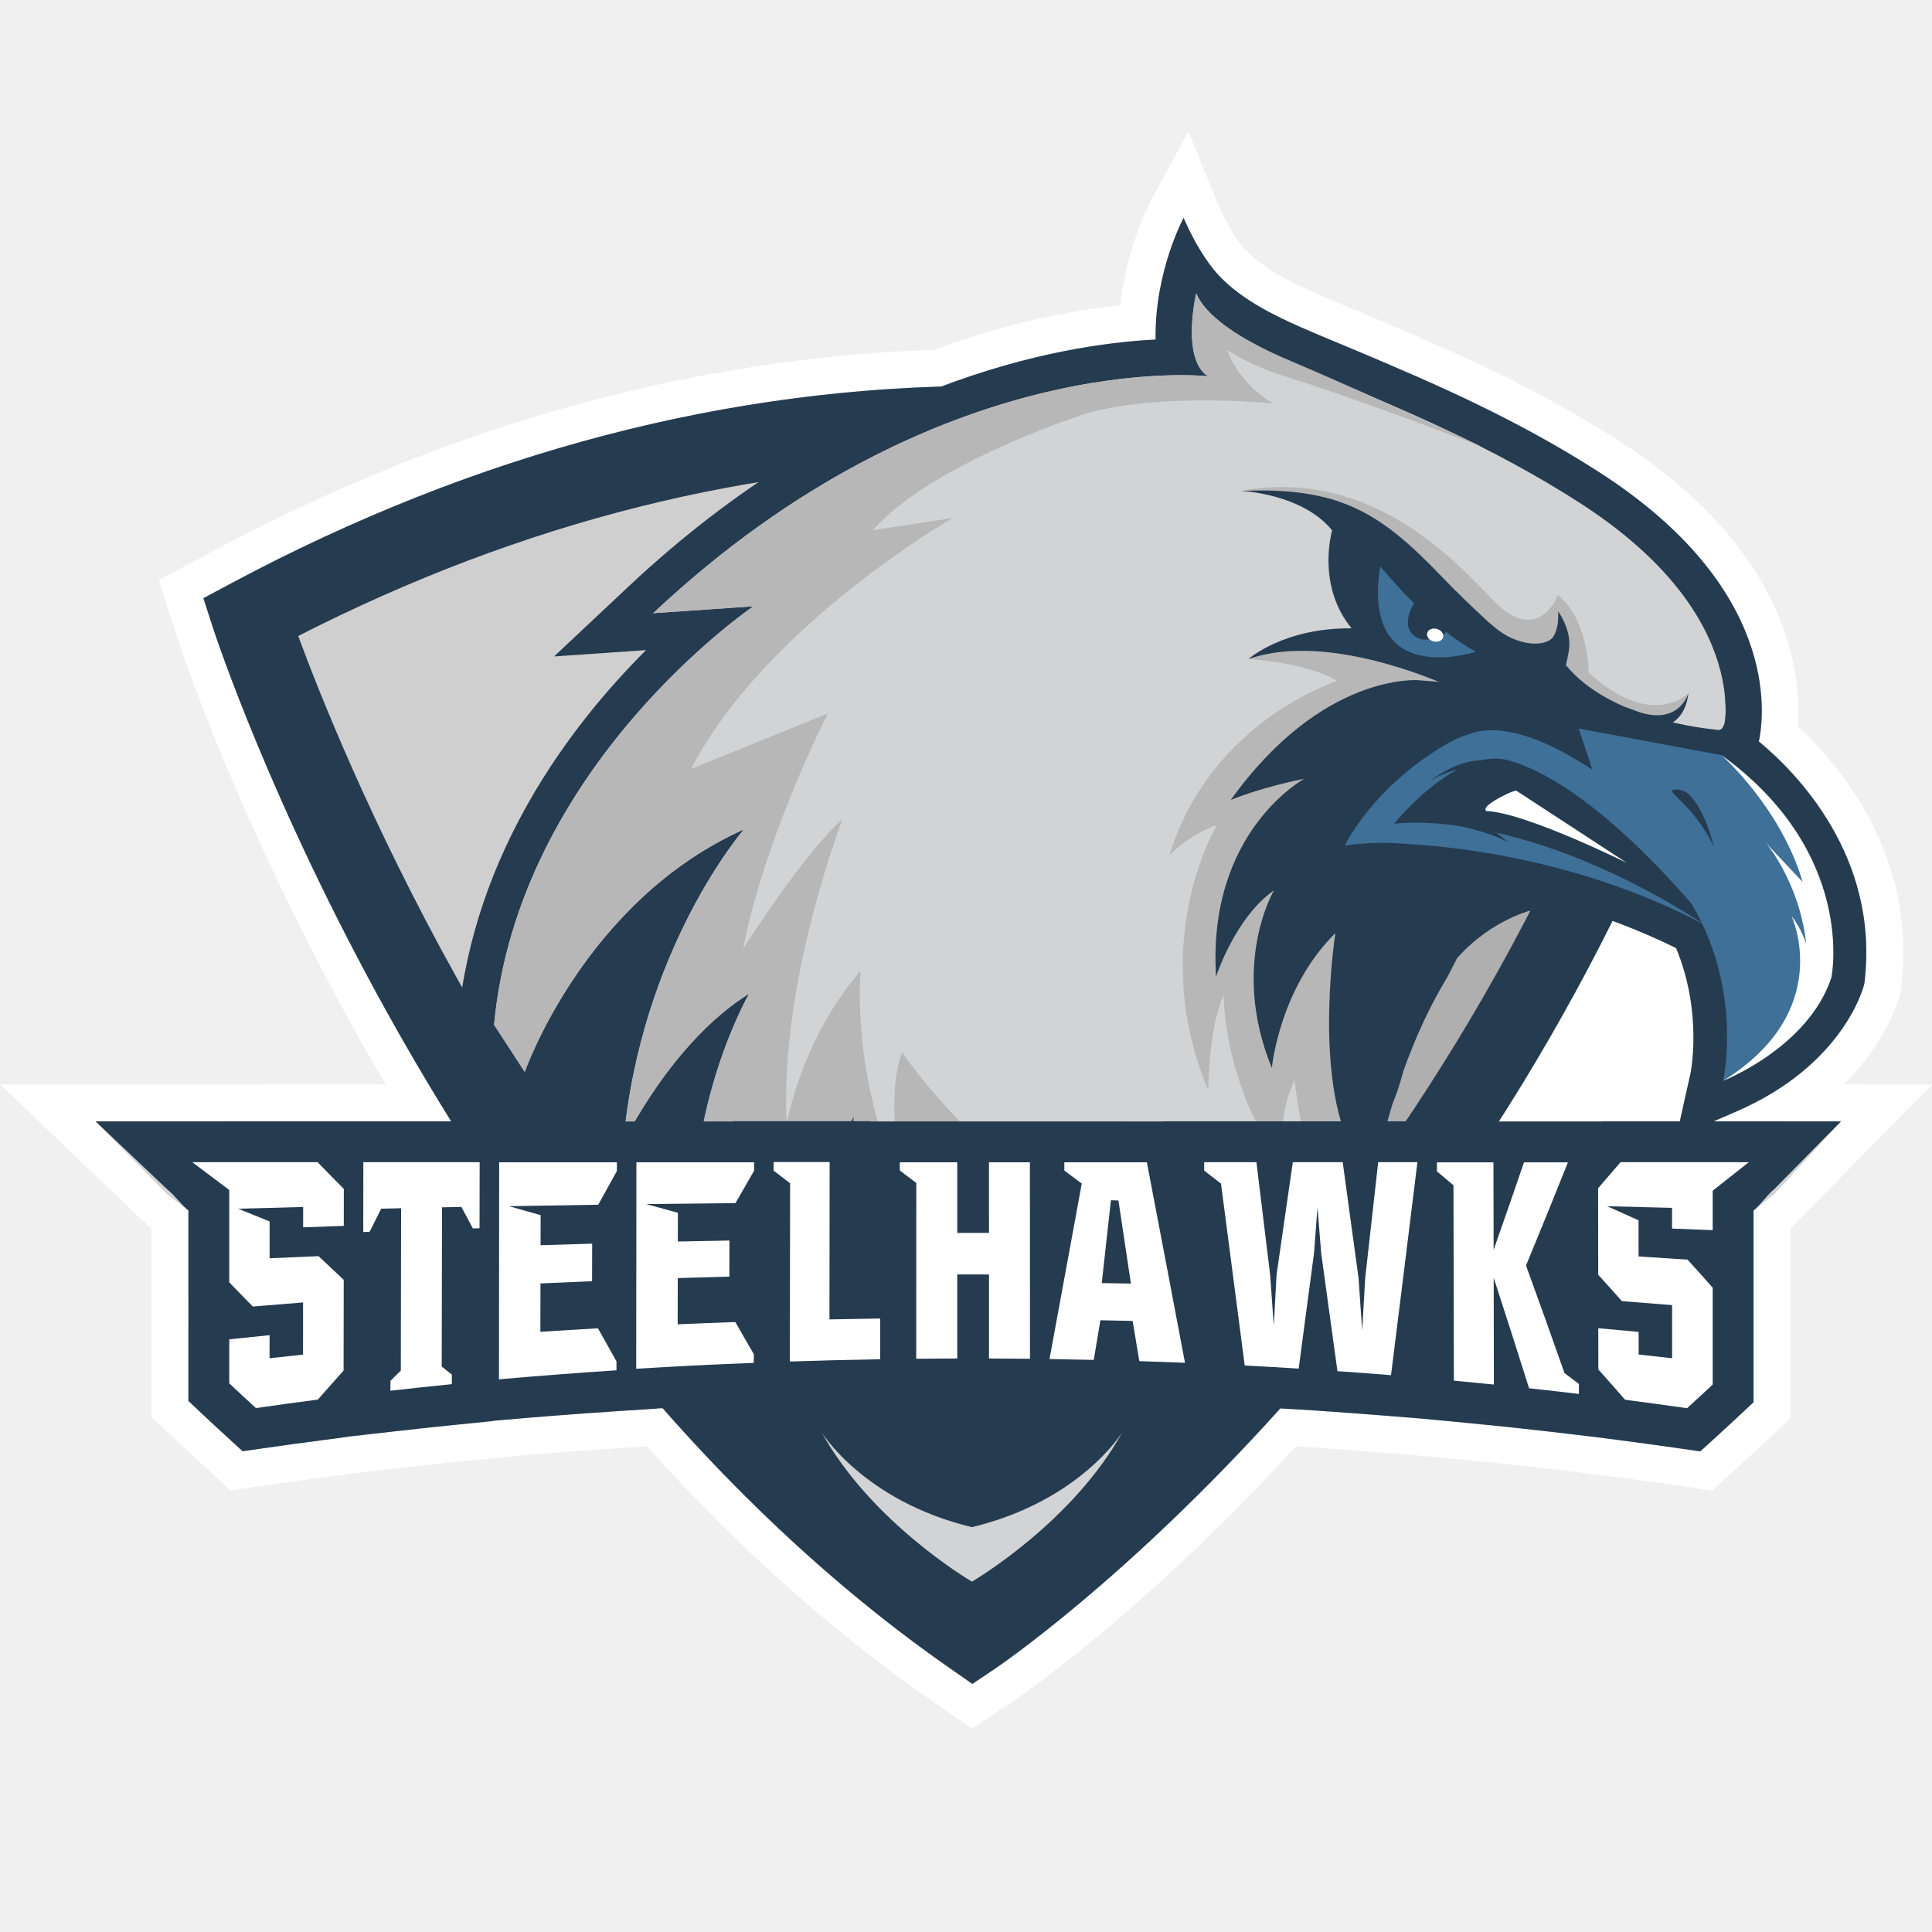
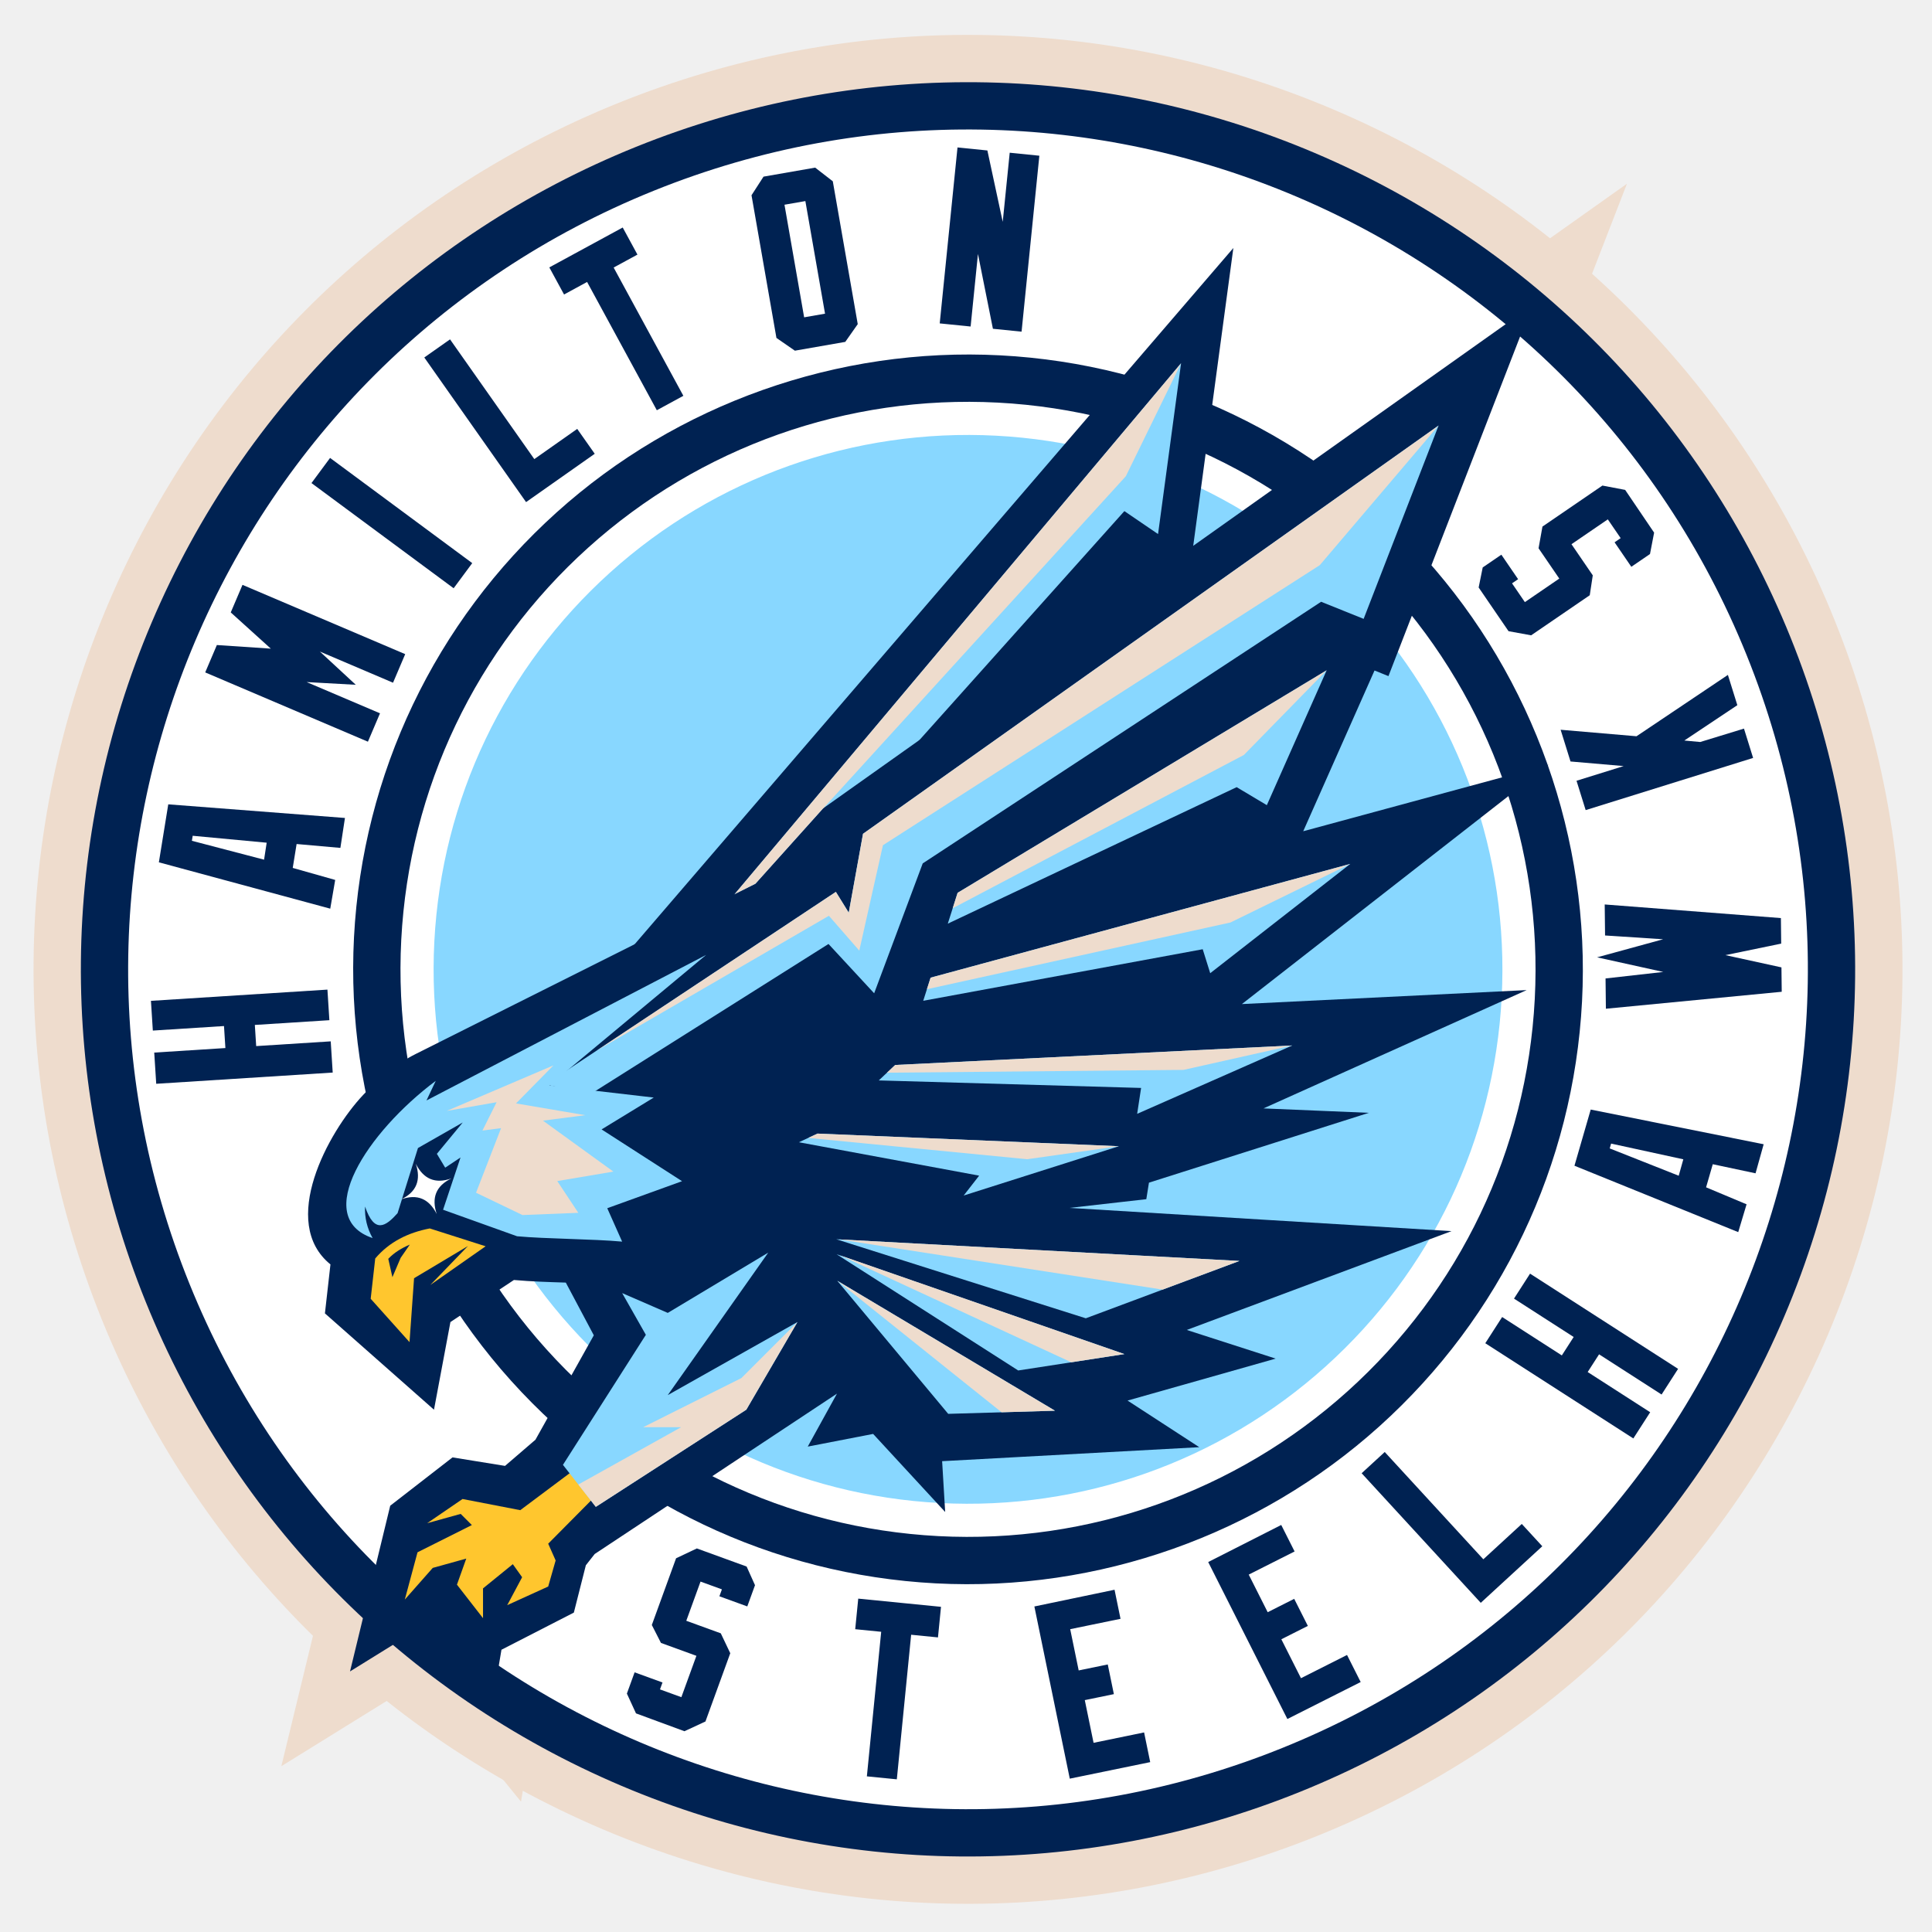
<svg xmlns="http://www.w3.org/2000/svg" version="1.1" id="Layer_4" x="0px" y="0px" viewBox="0 0 720 720" style="enable-background:new 0 0 720 720;" xml:space="preserve">
-   <g>
-     <path style="fill:#FFFFFF;" d="M346.371,633.21c-36.726-25.555-72.107-57.228-105.241-94.208l-9.51,0.618   c-14.176,0.923-28.513,2.019-42.618,3.264l-4.078,0.439l-13.641,1.375c-7.297,0.735-14.868,1.544-22.514,2.415l-16.752,1.902   l-3.906,0.567l-5.906,0.77c-8.028,1.041-15.439,2.056-22.675,3.103l-13.594,1.961l-10.131-9.262   c-3.444-3.142-6.896-6.348-10.263-9.514l-9.124-8.596l0.006-70.085c-0.754-0.569-56.335-53.838-56.335-53.838l143.622-0.013   c-3.882-6.589-7.626-13.125-11.207-19.568c-44.181-79.4-65.211-143.132-66.087-145.807l-7.304-22.539l20.875-11.141   c87.076-46.477,177.262-71.605,268.095-74.7c27.587-10.221,51.547-14.727,69.407-16.61c2.425-22.163,11.065-38.338,11.498-39.137   l13.898-25.639l10.99,27.012c1.304,3.162,5.803,12.552,10.849,17.696c8.477,8.647,21.998,14.262,39.12,21.37   c2.977,1.238,6.044,2.51,9.195,3.845c25.656,10.873,57.568,24.394,90.264,45.396c63.297,40.673,68.174,86.564,66.781,106.522   c16.905,15.73,43.972,48.895,38.525,96.333l-0.205,1.932l-0.497,1.797c-0.764,2.916-5.273,17.877-20.828,33.241l33.008,0.005   l-52.807,53.68l0.003,70.749l-9.178,8.602c-3.293,3.085-6.582,6.12-9.877,9.116l-10.098,9.207l-13.546-1.954   c-7.76-1.11-15.399-2.16-22.71-3.114l-8.555-1.11l-8.362-1.001c-6.089-0.731-12.185-1.426-18.279-2.09l-6.68-0.738l-6.183-0.62   c-4.907-0.498-9.788-0.979-14.688-1.436l-11.636-1.081l-11.444-0.922c-6.348-0.513-12.962-1.013-19.654-1.481l-6.879-0.482   l-6.593-0.41c-56.639,61.877-102.664,93.119-104.641,94.45l-16.065,10.766L346.371,633.21z" />
-     <path style="fill:#D1D3D4;" d="M647.134,414.209c39.437-17.092,47.147-45.681,47.455-46.888l0.225-0.822l0.097-0.929   c5.36-46.633-25.625-77.841-39.426-89.246c2.158-10.265,7.624-57.222-59.63-100.435c-31.712-20.369-63.029-33.639-88.19-44.301   c-22.565-9.559-40.664-15.9-52.782-28.256c-8.133-8.295-13.774-22.155-13.774-22.155s-10.873,20.06-10.445,45.354   c-17.714,0.902-45.969,4.687-79.871,17.529c-89.481,2.684-178.316,27.255-264.313,73.156l-10.69,5.707l3.737,11.528   c0.865,2.652,21.566,65.279,65.026,143.387c7.624,13.704,15.529,27.037,23.631,40.055l-43.36,0.003l-0.004-0.004l-89.215,0.014   l26.877,27.349c2.576,1.945,5.153,3.891,7.73,5.827v32.926l0.005,1.431l-0.009,36.65l4.789,4.51   c3.313,3.123,6.717,6.277,10.113,9.38l5.313,4.859l7.13-1.027c7.296-1.061,14.779-2.085,22.877-3.137l5.713-0.742l4.112-0.594   l16.955-1.93c7.706-0.874,15.339-1.691,22.692-2.43l13.642-1.376v-0.08l3.739-0.329c14.332-1.267,28.943-2.386,43.44-3.332   l14.193-0.923v-0.042c0.676-0.035,1.357-0.071,2.033-0.109c33.674,38.314,69.678,70.927,107.303,97.106l8.118,5.655l8.215-5.507   c1.989-1.338,48.924-33.237,106.164-96.723c0.132-0.144,0.254-0.291,0.384-0.432c1.968,0.116,3.936,0.217,5.906,0.336l7.438,0.464   l6.883,0.482c6.743,0.474,13.406,0.975,19.795,1.492l11.618,0.935l11.633,1.084c4.935,0.462,9.854,0.946,14.791,1.447l6.307,0.637   l6.67,0.733c6.139,0.669,12.284,1.375,18.426,2.109l11.297,1.354l0.028,0.029l5.731,0.742c7.366,0.962,15.068,2.021,22.892,3.141   l7.106,1.022l5.302-4.832c3.236-2.948,6.479-5.938,9.721-8.974l4.818-4.514l-0.001-71.443c2.563-2.028,5.127-4.059,7.692-6.094   l24.917-27.137l-47.477-0.004L647.134,414.209z M596.896,417.893l-0.051,0.053h-38.296c2.853-4.46,5.686-8.932,8.449-13.443   c12.197-19.923,23.473-40.413,33.888-61.302c8.287,3.075,16.254,6.427,23.742,10.106c10.032,24.085,5.421,46.527,5.368,46.758   l-3.987,17.832L596.896,417.893z" />
-     <path style="fill:#AFAFAF;" d="M631.741,229.99c-82.008,251.882-264.66,376.93-269.109,379.95V158.306   C524.75,156.905,631.741,229.99,631.741,229.99z" />
-     <path style="fill:#CFCFCF;" d="M93.304,229.99c98.82-52.748,190.57-71.002,269.327-71.683v451.633   c-0.057,0.038-0.106,0.073-0.106,0.073C173.967,478.799,93.304,229.99,93.304,229.99z" />
-     <path style="fill:#253B50;" d="M362.37,627.548l-8.118-5.655c-44.128-30.708-86.039-70.229-124.564-117.464   c-30.694-37.633-59.338-80.227-85.136-126.592c-43.46-78.107-64.161-140.735-65.026-143.387l-3.737-11.528l10.69-5.707   c91.265-48.713,185.719-73.414,280.756-73.414c84.638,0,154.019,20.032,197.311,36.833c17.604,6.831,34.341,14.4,49.75,22.485   c19.102,10.026,26.587,45.469,22.025,57.961c-18.179,49.728-41.503,97.981-69.323,143.421   c-26.242,42.856-56.606,83.504-90.248,120.815c-57.24,63.486-104.175,95.386-106.164,96.723L362.37,627.548z M553.648,207.47   c-40.9-15.835-106.439-34.707-186.412-34.707c-86.403,0-172.532,21.611-256.103,64.248c7.636,20.734,27.078,69.913,58.877,127.014   c37.822,67.932,101.715,162.133,192.449,228.163c15.221-11.414,51.639-40.567,93.097-86.607   c49.269-54.71,116.446-145.547,158.819-269.299C603.398,229.875,582.434,218.613,553.648,207.47z" />
-     <path style="fill:#253B50;" d="M358.669,615.547c-43.525-30.286-84.906-69.314-122.985-116.003   c-30.404-37.272-58.789-79.48-84.377-125.465c-43.552-78.276-64.22-141.38-64.428-142.009l-1.74-5.37l4.981-2.66   c90.135-48.11,183.362-72.503,277.115-72.503c83.449,0,151.839,19.745,194.512,36.308c20.308,7.882,36.77,15.729,48.954,22.125   c15.644,8.212,21.548,39.725,18.355,48.46c-18.023,49.291-41.055,96.951-68.652,142.035   c-25.998,42.447-56.071,82.716-89.399,119.675c-56.828,63.032-102.795,94.181-104.722,95.475l-3.834,2.567L358.669,615.547z    M556.444,200.258c-41.524-16.073-108.047-35.228-189.208-35.228c-89.758,0-179.109,22.948-265.68,68.226   c5.88,16.667,25.976,70.389,61.694,134.536c39.004,70.047,105.069,167.058,199.269,233.969   c12.124-8.773,52.157-39.225,98.779-91.002c50.741-56.339,119.789-150.031,162.402-277.906   C614.577,227.223,591.092,213.671,556.444,200.258z" />
-     <g>
-       <path style="fill:#253B50;" d="M359.191,530.512c13.238-4.505,61.989-19.808,109.745-19.808c8.003,0,16.159-0.549,24.241-1.631    l11.517-1.543l0.215-11.621c0.009-0.406,0.998-41.63,14.064-84.632c1.493-3.548,2.858-7.661,4.05-12.234    c4.644-12.929,10.087-24.571,16.174-34.604l0.254-0.422l3.565-6.966c12.923-14.386,28.984-19.696,40.023-19.876    c14.885,4.461,28.866,9.881,41.587,16.131c10.032,24.085,5.421,46.527,5.368,46.758l-5.342,23.892l22.479-9.747    c39.437-17.092,47.147-45.681,47.455-46.888l0.225-0.822l0.097-0.929c5.36-46.633-25.625-77.841-39.427-89.246    c2.158-10.265,7.624-57.221-59.63-100.435c-31.712-20.37-63.029-33.639-88.19-44.301c-22.565-9.559-40.664-15.9-52.782-28.256    c-8.133-8.295-13.774-22.155-13.774-22.155s-10.873,20.06-10.445,45.354c-35.843,1.822-114.836,15.398-196.51,92.127    l-27.655,25.976l34.285-2.365c-27.693,27.576-64.238,75.186-70.138,138.382l-0.436,4.694l23.79,36.526l2.08,0.596    c9.609,2.762,24.098,7.057,26.214,7.971l0.372,0.163l12.2,3.347c2.232,6.604,8.123,25.664,13.414,51.607l0.682,3.346    l59.668,71.523l0.477-33.518c1.592-0.788,4.189-1.75,7.463-1.75c6.32,0,12.535,3.58,18.482,10.637L359.191,530.512z" />
-       <path style="fill:#253B50;" d="M176.42,381.19c6.613-70.807,52.888-121.632,80.173-145.824l-34.276,2.363l15.803-14.846    c84.57-79.442,165.297-90.192,199.037-90.776c-1.993-10.141,0.349-21.442,1.101-24.599l2.366-20.211l12.248,18.914    c4.505,10.37,26.759,19.798,52.524,30.713c24.961,10.576,56.023,23.738,87.32,43.845c70.781,45.478,57.332,93.846,56.725,95.884    l-0.549,1.837c11.541,8.812,45.688,39.165,40.251,86.474l-0.049,0.467l-0.124,0.454c-0.279,1.1-7.45,27.1-44.147,43.002    l-12.02,5.215l2.862-12.793c0.081-0.377,5.392-25.559-6.554-52.253c-15.277-7.674-30.899-13.431-45.239-17.685    c-12.321-0.075-30.799,5.456-45.678,22.38l-3.804,7.439l-0.147,0.24c-6.832,11.255-12.334,23.519-16.772,35.906    c-1.203,4.674-2.533,8.634-3.955,11.965c-13.409,43.957-14.395,85.924-14.405,86.502l-0.126,6.64l-6.578,0.883    c-7.823,1.048-15.716,1.581-23.471,1.581c-56.138,0-115.845,21.239-115.816,21.659l1.56,23.541l-15.195-18.044    c-18.635-22.132-36.131-8.716-36.136-8.26l-0.293,20.88l-48.707-58.375l-0.388-1.911c-6.786-33.266-14.578-55.479-14.689-55.25    l-14.681-4.035c-3.412-1.473-26.914-8.217-26.914-8.217l-21.506-33.019L176.42,381.19z" />
-       <path style="fill:#253B50;" d="M586.343,331.457c-18.741-1.347-55.903,11.32-68.292,63.541    c-12.382,52.223-39.616,22.842-41.287-1.326c-1.658-24.169,11.88-62.355,17.198-71.539c5.313-9.184-33.72-27.858,29.786-25.77    c63.502,2.084,65.773,4.379,66.383,10.078C590.744,312.138,591.561,331.83,586.343,331.457z" />
-       <path style="fill:#253B50;" d="M353.121,526.565c-0.029-0.42,59.677-21.659,115.816-21.659c7.755,0,15.648-0.532,23.471-1.581    l6.578-0.883l0.126-6.64c0.014-0.789,1.852-79.529,35.131-134.372l0.147-0.24l50.669-98.996    c8.63,7.234,25.138,16.074,56.01,19.922l6.496,0.811l1.875-6.273c0.606-2.038,14.055-50.406-56.725-95.884    c-31.297-20.105-62.358-33.268-87.32-43.845c-25.765-10.915-48.02-20.343-52.524-30.713l-11.924-17.704l-2.69,19.001    c-0.752,3.157-3.094,14.459-1.101,24.599c-33.741,0.583-114.467,11.334-199.037,90.776l-15.803,14.846l34.276-2.363    c-27.285,24.192-73.56,75.017-80.173,145.824l-0.248,2.684l21.506,33.019c0,0,23.503,6.743,26.914,8.217l14.681,4.035    c0.111-0.229,7.903,21.986,14.689,55.25l0.388,1.911l48.707,58.375l0.293-20.88c0.005-0.455,17.502-13.873,36.136,8.26    l15.195,18.044L353.121,526.565z" />
-       <path style="fill:#D1D3D4;" d="M583.38,248.5c0,0,8.219,19.658,58.648,25.94c0,0,13.21-44.309-53.498-87.164    c-66.699-42.858-132.114-53.493-142.748-77.984c0,0-5.8,24.492,4.51,30.935c0,0-100.544-11.599-206.878,88.295l37.379-2.577    c0,0-87.645,59.291-96.669,155.966l11.436,17.557c0,0,22.237-63.803,81.69-90.386c0,0-38.347,44.147-44.955,116.729    c0,0,17.886-37.459,46.884-55.503c0,0-29.969,52.123-17.639,112.544l34.075,40.843c0,0,0.97-70.571,22.715-107.789    c0,0-11.599,65.253,27.074,111.173c0,0-3.384-50.754,5.8-78.785c0,0,53.657,58.965,140.173,47.366    c0,0,1.449-80.886,36.254-138.242L583.38,248.5z" />
-       <path style="fill:#B7B7B7;" d="M629.216,258.33c0,0-13.732,14.015-37.176-7.734c0,0,0-19.699-11.485-28.843    c0,0-7.245,19.819-24.646,1.41c-16.797-17.771-47.45-48.619-93.53-40.241c0,0,31.092-3.869,55.101,19.172    c24.006,23.043,45.113,44.631,45.113,44.631l33.356,21.591l19.653,0.967C615.6,269.286,625.995,269.204,629.216,258.33z" />
-       <path style="fill:#253B50;" d="M503.703,234.162c-13.288-16.195-7.248-36.495-7.248-36.495    c-11.119-13.778-34.075-14.743-34.075-14.743c35.907-1.401,51.16,7.171,74.508,31.546c23.345,24.378,53.199,47.403,53.199,47.403    c-5.273,1.933,3.358,12.579-3.709,9.668c-23.846-9.829-69.38-17.866-69.38-17.866s-29.972-12.264-51.721-8.075    C465.276,245.602,478.33,233.918,503.703,234.162z" />
-       <g>
-         <path style="fill:#3E7098;" d="M514.358,210.998c0,0,18.37,22.882,35.72,31.86C550.079,242.859,507.04,257.335,514.358,210.998z" />
-         <path style="fill:#253B50;" d="M528.231,223.996c-2.195,0.957-3.52,5.325-3.577,7.883c-0.068,3.511,2.714,6.411,6.226,6.487     c2.848,0.056,7.999-1.573,8.858-4.137C536.222,231.391,529.995,225.788,528.231,223.996z" />
-         <ellipse transform="matrix(0.2622 -0.965 0.965 0.2622 166.1954 690.7637)" style="fill:#FFFFFF;" cx="534.845" cy="236.693" rx="2.409" ry="3.068" />
-       </g>
-       <path style="fill:#B7B7B7;" d="M465.276,245.602c0,0,22.235,1.289,33.027,8.215c0,0-47.048,14.662-62.512,64.932    c0,0,6.77-7.41,17.724-11.279c0,0-26.425,43.506-3.223,98.932c0,0,0-23.848,5.796-35.45c0,0-0.642,32.223,21.915,63.802    c0,0-2.578-18.039,4.51-32.219c0,0,2.581,30.287,13.535,43.823l0.642,0.32c0,0,3.868-19.894,4.958-23.279l8.579-35.285    l-12.327-55.587c0,0-27.309,0.242-13.292-21.994c14.017-22.233,41.566-37.945,42.292-38.669    c0.728-0.722,21.996-12.083,21.996-12.083S499.106,233.839,465.276,245.602z" />
-       <path style="fill:#302B29;" d="M535.361,256.878" />
-       <path style="fill:#253B50;" d="M528.599,253.495c0,0-35.772-3.06-69.932,44.63c0,0,10.479-4.512,27.397-7.895    c0,0-36.254,19.578-32.869,73.715c0,0,7.087-21.996,21.583-32.144c0,0-16.512,27.793-0.799,66.221c0,0,2.736-29.644,23.681-50.269    c0,0-7.732,49.305,4.834,77.817c0,0,23.203-75.401,48.82-93.769c0,0-8.539-64.286,4.029-67.832    c12.568-3.544-8.38-9.022-8.38-9.022L528.599,253.495z" />
-       <path style="fill:#253B50;" d="M642.832,259.458c0,0,1.612,13.051-2.578,12.566c-4.189-0.482-39.958-3.705-56.711-24.167    c0,0,1.127-4.35,1.281-6.928c0.435-6.96-4.183-13.132-4.183-13.132s0.641,5.801-1.856,9.589    c-2.33,3.529-12.968,4.185-22.475-4.189c-9.506-8.378,3.223,17.403,3.466,18.128c0.239,0.722,25.373,13.775,25.373,13.775    l24.169,5.316l21.266,4.593l15.227,3.623L642.832,259.458z" />
-       <g>
-         <path style="fill:#253B50;" d="M644.824,408.887c36.696-15.902,43.867-41.902,44.147-43.002l0.124-0.454l0.049-0.467     c6.389-55.565-41.858-87.763-43.917-89.109l-1.113-0.727l-65.694-12.273l15.68,47.061l1.954,1.268     c51.586,33.62,39.736,89.564,39.611,90.123l-2.862,12.793L644.824,408.887z" />
-         <path style="fill:#253B50;" d="M660.712,334.957l-1.224-1.02c-1.114-0.929-2.592-2.181-4.376-3.694     c-35.074-29.741-71.738-72.316-95.157-71.898c-0.716,0.01-1.416,0.054-2.094,0.128c-4.715,0.515-20.364,11.847-22.845,13.764     c-20.166,15.659-54.427,56.032-54.427,56.032s24.418-7.534,45.668-7.908c9.061-0.161,83.591,8.604,135.706,49.193     L660.712,334.957z" />
-         <path style="fill:#3E7098;" d="M655.326,338.931c-13.343-11.11-70.903-72.384-104.103-66.376     c-2.925,0.529-8.246,2.538-10.562,3.838c-28.983,16.255-39.478,38.726-39.478,38.726c12.504-1.741,19.558-0.829,25.948-0.416     c19.388,1.257,85.277,8.023,138.823,49.722L655.326,338.931z" />
-         <path style="fill:#DDDDDD;" d="M646.634,350.038c0,0-53.599-40.736-105.061-47.146     C541.574,302.892,567.969,291.844,646.634,350.038z" />
-         <path style="fill:#253B50;" d="M638.634,346.766c0,0-41.263-53.469-76.373-63.382c-19.291-5.446-42.794,23.619-42.794,23.619     S567.521,299.638,638.634,346.766z" />
-         <path style="fill:#253B50;" d="M548.865,285.868c0,0-7.65,0.216-15.391,4.832c0,0,9.846-8.06,20.008-7.267     C563.638,284.229,548.865,285.868,548.865,285.868z" />
-         <path style="fill:#253B50;" d="M531.808,305.713c0,0,19.512,2.318,30.036,8.099c0,0-5.449-5.876-15.8-8.946     C535.69,301.799,531.808,305.713,531.808,305.713z" />
-         <path style="fill:#3E7098;" d="M641.581,281.44c0,0,46.924,30.648,40.939,82.761c0,0-6.207,23.772-40.345,38.567     c0,0,13.577-60.634-42.483-97.168l-11.366-34.112L641.581,281.44z" />
-         <path style="fill:#FFFFFF;" d="M606.242,321.549c0.316,0.181-37.829-18.783-52.246-19.281c0,0-2.29-0.915,3.983-4.508     c4.974-2.845,7.047-3.141,7.047-3.141" />
-       </g>
-       <path style="fill:#FFFFFF;" d="M641.581,281.44c0,0,21.996,19.424,30.213,47.217c0,0-7.369-7.734-13.659-14.5    c0,0,12.568,14.741,14.988,37.702c0,0-1.691-5.8-5.441-10.391c0,0,16.437,35.284-25.507,61.299c0,0,31.856-12.453,40.344-38.567    C682.52,364.202,692.051,317.922,641.581,281.44z" />
-       <path style="fill:#253B50;" d="M638.642,315.527c0,0-2.899-13.855-9.826-19.979c0,0-2.902-1.936-5.318-1.129    S631.552,300.381,638.642,315.527z" />
-       <path style="fill:#B7B7B7;" d="M351.205,448.293c-9.184,28.031-5.8,78.785-5.8,78.785    c-38.673-45.918-27.074-111.173-27.074-111.173c-21.745,37.22-22.715,107.789-22.715,107.789l-34.075-40.843    c-12.33-60.421,17.639-112.544,17.639-112.544c-29,18.044-46.884,55.503-46.884,55.503    c6.608-72.582,44.955-116.729,44.955-116.729c-59.453,26.583-81.69,90.386-81.69,90.386l-11.436-17.557    c9.026-96.675,96.669-155.966,96.669-155.966l-37.379,2.577c106.335-99.894,206.878-88.295,206.878-88.295    s-94.095,22.557-125.032,57.358l29.644-4.512c0,0-70.247,40.604-97.318,93.453l50.917-20.625c0,0-23.202,45.115-31.582,87.65    c0,0,22.077-34.802,37.063-48.34c0,0-23.682,61.39-20.786,113.592c0,0,5.315-31.417,27.55-57.037c0,0-3.868,39.156,14.983,78.791    c0,0-5.798-33.353,0.486-48.339c0,0,52.203,78.788,155.158,103.441l0,0C404.861,507.258,351.205,448.293,351.205,448.293z" />
-       <path style="fill:#253B50;" d="M629.216,258.33c0,0-3.543,12.889-20.138,6.403c-12.44-4.861,8.457,5.796,9.548,5.92    C619.71,270.775,627.849,270.009,629.216,258.33z" />
-       <path style="fill:#B7B7B7;" d="M552.283,166.49c0,0-35.106-13.583-62.999-22.878c-11.119-3.707-21.349-6.244-31.981-13.252    c0,0,3.868,12.325,17.155,19.937c0,0-47.849-4.59-74.195,5.318c-26.343,9.91-23.925,0.967-23.925,0.967l44.468-12.809    l29.486-3.546c0,0-9.869-3.544-4.51-30.936c0,0,3.059,11.603,33.511,24.492C509.743,146.67,552.283,166.49,552.283,166.49z" />
-     </g>
-     <g>
-       <path style="fill:#253B50;" d="M686.104,417.899l-89.208-0.006l-0.051,0.053h-51.416l0.009-0.051l-111.939-0.015v0.057    l-52.05-0.005l0,0h-57.033v-0.102h-51.305v0.107h-27.969l0,0l-11.303,0.001h-11.88l0,0l-27.953,0.004v-0.051l-69.182,0.004    l-0.004-0.004l-89.215,0.014l26.877,25.491c2.576,1.946,5.153,5.75,7.73,7.686v32.926l0.005,1.431l-0.009,36.65l4.789,4.51    c3.313,3.123,6.717,6.277,10.113,9.38l5.313,4.859l7.13-1.027c7.296-1.061,14.779-2.085,22.877-3.137l5.713-0.742l4.112-0.594    l16.955-1.93c7.706-0.874,15.339-1.691,22.692-2.43l13.642-1.376v-0.08l3.739-0.329c14.332-1.267,28.943-2.386,43.44-3.332    l14.193-0.923v-0.042c12.201-0.701,24.471-1.318,36.594-1.783l10.23-0.396l3.136-0.104c11.053-0.373,22.292-0.665,33.397-0.851    l6.326-0.107l7.018-0.075c5.043-0.052,10.096-0.081,15.148-0.096l6.296-0.016l5.454,0.021c5.053,0.02,10.118,0.057,15.174,0.109    l3.003,0.032l4.204,0.059c5.454,0.083,10.918,0.185,16.365,0.315l8.734,0.197l8.112,0.26c5.629,0.176,11.261,0.379,16.891,0.606    l11.619,0.467l10.46,0.548c6.654,0.345,13.306,0.723,19.961,1.137l7.438,0.464l6.883,0.482c6.743,0.474,13.406,0.975,19.795,1.492    l11.618,0.934l11.633,1.084c4.935,0.461,9.854,0.946,14.791,1.447l6.307,0.637l6.67,0.733c6.139,0.669,12.284,1.375,18.426,2.109    l11.297,1.354l0.028,0.029l5.731,0.742c7.366,0.962,15.068,2.021,22.892,3.141l7.106,1.022l5.302-4.832    c3.236-2.948,6.479-5.938,9.721-8.974l4.818-4.514l-0.001-71.443c2.563-2.028,5.127-5.918,7.692-7.952L686.104,417.899z" />
-       <path style="fill:#FFFFFF;" d="M118.365,433.113c3.261,3.37,6.513,6.685,9.771,9.957c-0.005,4.595-0.013,9.189-0.019,13.783    c-5.047,0.173-10.098,0.348-15.147,0.534c0-2.526,0.005-5.05,0.005-7.576c-8.067,0.199-16.137,0.415-24.206,0.639    c3.906,1.61,7.807,3.193,11.712,4.744c0,4.574-0.004,9.15-0.009,13.723c6.086-0.267,12.167-0.531,18.244-0.78    c3.126,2.978,6.254,5.915,9.38,8.818c-0.015,11.274-0.028,22.547-0.048,33.82c-3.193,3.552-6.388,7.153-9.582,10.81    c-7.698,1.001-15.399,2.055-23.086,3.165c-3.319-3.033-6.636-6.109-9.946-9.229c0-5.461-0.006-10.93,0-16.393    c5.002-0.529,10.02-1.048,15.032-1.548c-0.004,2.869-0.004,5.737-0.009,8.602c4.158-0.469,8.311-0.924,12.472-1.369    c0.006-6.478,0.009-12.957,0.016-19.431c-6.241,0.484-12.472,0.995-18.719,1.521c-2.929-2.972-5.863-5.971-8.792-9.025    c0-11.46,0-22.929,0-34.399c-4.593-3.436-9.179-6.895-13.766-10.365C79.848,433.113,110.18,433.113,118.365,433.113z" />
-       <path style="fill:#FFFFFF;" d="M178.759,433.109c-0.02,8.208-0.034,16.412-0.052,24.622c-0.824,0.028-1.649,0.051-2.468,0.067    c-1.43-2.647-2.869-5.32-4.298-8.012c-2.402,0.051-4.805,0.102-7.214,0.153c-0.032,19.783-0.07,39.561-0.111,59.34    c1.254,0.999,2.519,1.993,3.769,2.985c-0.005,1.19-0.005,2.38-0.005,3.571c-7.634,0.766-15.262,1.587-22.89,2.456    c0-1.227,0.006-2.451,0.006-3.672c1.291-1.289,2.586-2.569,3.874-3.845c0.029-20.166,0.072-40.333,0.109-60.502    c-2.472,0.058-4.944,0.11-7.416,0.171c-1.439,2.849-2.872,5.722-4.322,8.611c-0.78,0.025-1.577,0.056-2.367,0.082    c0.011-8.673,0.025-17.349,0.035-26.023C149.862,433.113,164.305,433.109,178.759,433.109z" />
-       <path style="fill:#FFFFFF;" d="M229.898,433.156c0,1.082-0.003,2.162-0.003,3.242c-2.322,4.163-4.639,8.352-6.951,12.566    c-11.097,0.164-22.189,0.343-33.277,0.545c3.938,1.124,7.87,2.237,11.81,3.339c-0.009,3.73-0.018,7.472-0.024,11.205    c6.408-0.207,12.814-0.398,19.229-0.58c-0.014,4.666-0.024,9.324-0.032,13.99c-6.408,0.268-12.818,0.544-19.23,0.842    c-0.011,6.013-0.024,12.023-0.038,18.023c7.156-0.467,14.309-0.9,21.461-1.304c2.301,4.123,4.6,8.227,6.899,12.305    c0,1.113-0.006,2.232-0.009,3.346c-14.597,0.951-29.197,2.071-43.785,3.36c0.027-26.957,0.052-53.917,0.075-80.874    C200.642,433.16,215.271,433.16,229.898,433.156z" />
-       <path style="fill:#FFFFFF;" d="M281.043,433.154c-0.001,1.044-0.001,2.083-0.001,3.126c-2.323,4.013-4.637,8.041-6.951,12.083    c-11.093,0.104-22.187,0.225-33.277,0.36c3.94,1.091,7.875,2.174,11.814,3.248c-0.008,3.573-0.018,7.142-0.025,10.708    c6.413-0.133,12.828-0.257,19.238-0.37c-0.008,4.475-0.021,8.96-0.027,13.446c-6.408,0.164-12.827,0.352-19.235,0.553    c-0.011,5.739-0.016,11.487-0.032,17.229c7.153-0.316,14.313-0.601,21.472-0.855c2.306,4.015,4.607,8.016,6.91,12.002    c0,1.077-0.006,2.153-0.006,3.223c-14.615,0.564-29.22,1.291-43.826,2.18c0.027-25.642,0.044-51.286,0.07-76.93    C251.793,433.156,266.418,433.154,281.043,433.154z" />
-       <path style="fill:#FFFFFF;" d="M309.18,433.05c-0.023,19.553-0.043,39.095-0.064,58.648c6.303-0.137,12.612-0.242,18.91-0.328    c-0.004,5.059-0.005,10.122-0.01,15.178c-11.22,0.188-22.437,0.474-33.663,0.857c0.032-22.146,0.066-44.292,0.092-66.441    c-2.045-1.562-4.096-3.126-6.142-4.699c0.001-1.071,0.001-2.146,0.008-3.216C295.27,433.05,302.22,433.05,309.18,433.05z" />
-       <path style="fill:#FFFFFF;" d="M383.815,433.151c0.01,24.412,0.027,48.82,0.033,73.227c-5.093-0.052-10.192-0.086-15.277-0.107    c-0.005-10.433,0-20.875-0.005-31.31c-3.948-0.013-7.889-0.013-11.829-0.008c0,10.437-0.001,20.877-0.001,31.314    c-5.1,0.013-10.19,0.046-15.286,0.1c0.015-21.839,0.027-43.68,0.029-65.514c-2.05-1.545-4.096-3.092-6.145-4.637    c0-1.026,0.003-2.043,0.003-3.066c7.13,0,14.273,0,21.403,0c-0.001,8.775,0,17.547-0.001,26.326c3.94-0.005,7.882-0.005,11.827,0    c0-8.773,0-17.551-0.005-26.326C373.647,433.151,378.728,433.151,383.815,433.151z" />
-       <path style="fill:#FFFFFF;" d="M427.401,433.154c4.734,24.733,9.467,49.617,14.211,74.712c-5.676-0.231-11.351-0.432-17.022-0.613    c-0.827-4.995-1.66-9.989-2.49-14.975c-4.012-0.095-8.018-0.19-12.02-0.259c-0.827,4.925-1.644,9.85-2.467,14.775    c-5.495-0.13-10.992-0.234-16.491-0.316c4.011-21.741,8.018-43.528,12.021-65.385c-2.166-1.629-4.326-3.251-6.496-4.873    c-0.004-1.023-0.004-2.042-0.004-3.068C406.898,433.154,417.154,433.151,427.401,433.154z M410.595,478.165    c3.62,0.057,7.237,0.118,10.859,0.185c-1.55-10.337-3.097-20.651-4.643-30.949c-0.934-0.037-1.871-0.078-2.807-0.118    C412.87,457.588,411.729,467.885,410.595,478.165z" />
-       <path style="fill:#FFFFFF;" d="M528.231,433.109c-3.276,26.737-6.565,53.187-9.845,79.379c-6.651-0.537-13.311-1.034-19.96-1.502    c-2.018-14.739-4.035-29.387-6.054-43.97c-0.46-5.69-0.927-11.377-1.392-17.057c-0.421,5.672-0.846,11.323-1.275,16.983    c-1.902,14.43-3.814,28.793-5.723,43.091c-6.702-0.419-13.409-0.798-20.109-1.147c-2.959-22.756-5.9-45.373-8.851-67.863    c-0.032,0-0.061,0-0.094,0c-2.055-1.605-4.104-3.197-6.161-4.781c-0.006-1.049-0.006-2.098-0.009-3.137    c6.493,0,12.979,0.001,19.473,0c1.705,13.947,3.41,27.945,5.121,42c0.45,6.329,0.895,12.671,1.347,19.011    c0.341-6.305,0.679-12.617,1.024-18.943c2.026-13.952,4.05-27.974,6.069-42.067c6.196,0,12.397-0.001,18.594,0    c1.969,14.319,3.936,28.71,5.905,43.185c0.453,6.513,0.907,13.037,1.353,19.57c0.372-6.48,0.746-12.974,1.12-19.468    c1.619-14.361,3.224-28.786,4.844-43.287C518.489,433.109,523.36,433.106,528.231,433.109z" />
-       <path style="fill:#FFFFFF;" d="M584.322,433.169c-5.216,13.09-10.423,25.902-15.625,38.464    c4.782,13.103,9.561,26.445,14.335,40.06c1.793,1.348,3.594,2.703,5.375,4.075c0,1.238,0,2.481,0.004,3.721    c-6.186-0.741-12.382-1.448-18.571-2.127c-4.398-13.961-8.787-27.681-13.185-41.175c0.023,13.263,0.047,26.528,0.068,39.791    c-4.966-0.502-9.93-0.989-14.907-1.453c-0.048-24.269-0.101-48.54-0.149-72.802c-2.054-1.741-4.11-3.466-6.156-5.178    c-0.004-1.133-0.009-2.255-0.009-3.381c7.022,0,14.041,0,21.061,0c0.028,10.882,0.043,21.763,0.066,32.645    c3.769-10.729,7.549-21.605,11.32-32.64C573.408,433.169,578.861,433.169,584.322,433.169z" />
-       <path style="fill:#FFFFFF;" d="M651.732,433.113c-4.488,3.558-8.971,7.103-13.462,10.628c0.004,4.902,0.004,9.805,0,14.707    c-5.041-0.202-10.093-0.407-15.147-0.599c0-2.573,0-5.148,0-7.716c-8.071-0.214-16.14-0.416-24.205-0.608    c3.907,1.721,7.812,3.466,11.719,5.251c0.006,4.493,0.006,8.98,0.01,13.468c6.082,0.382,12.158,0.778,18.243,1.187    c3.131,3.431,6.259,6.915,9.38,10.46c0.004,12.028,0,24.054,0.004,36.084c-3.188,2.987-6.375,5.93-9.559,8.827    c-7.698-1.101-15.395-2.16-23.094-3.16c-3.319-3.823-6.645-7.586-9.967-11.287c-0.009-5.126-0.015-10.252-0.02-15.366    c5.012,0.443,10.029,0.9,15.04,1.371c0,2.813,0.006,5.628,0.009,8.442c4.153,0.449,8.313,0.904,12.47,1.373    c0-6.598-0.009-13.202-0.009-19.8c-6.244-0.513-12.482-1.005-18.719-1.481c-2.94-3.321-5.876-6.592-8.818-9.824    c-0.014-10.748-0.024-21.496-0.038-32.243c2.786-3.202,5.575-6.441,8.361-9.719C612.114,433.113,643.542,433.113,651.732,433.113z    " />
-     </g>
-     <path style="fill:#253B50;" d="M262.226,523.223l98.039,85.789l102.259-92.68C462.525,516.331,333.459,509.051,262.226,523.223z" />
-     <path style="fill:#D1D3D4;" d="M418.287,533.691c0,0-15.616,25.671-56.071,35.442c-40.455-9.772-56.07-35.442-56.07-35.442   c18.341,33.217,54.187,54.626,56.023,55.709v0.052c0,0,0.037-0.018,0.047-0.024c0.013,0.006,0.044,0.024,0.044,0.024V589.4   C364.103,588.317,399.946,566.906,418.287,533.691z" />
-   </g>
+   <path style="fill-rule:evenodd;clip-rule:evenodd;fill:#EEDCCD;" d="M178.094,527.896l5.16,0.836l3.275-2.817l15.924-28.489  l-1.724-3.244c-1.596-0.071-3.191-0.152-4.785-0.249l-13.11,8.683L178.094,527.896z M226.145,338.581L483.49,39.303l-17.324,128.579  l140.152-99.417l-79.511,205.11l-5.917-2.382l-6.001,13.528l137.093-37.159l-137.81,107.541l141.432-6.941l-114.133,51.31  l62.996,2.641l-116.201,36.911l131.578,7.996l-127.186,47.473l39.858,12.848l-72.731,20.599l38.698,25.15l-129.867,7.069  l2.906,48.605l-52.037-56.381l-38.844,7.53l-47.229,31.263l-5.351,21.103l-26.238,13.464l-7.661,45.675l-37.085-45.557  l-52.228,32.349l25.861-106.6l19.036-14.766l-46.059-40.68l2.166-19.213c-17.796-23.84-0.897-60.814,17.477-80.28  c7.024-7.441,14.951-14.049,24.139-18.654L226.145,338.581z" />
+   <path style="fill-rule:evenodd;clip-rule:evenodd;fill:#EEDCCD;" d="M491.1,684.114c-85.848,34.659-181.281,33.797-266.479-2.394  C139.379,645.512,72.563,577.492,37.886,491.6C3.227,405.753,4.089,310.319,40.28,225.121  C76.488,139.879,144.508,73.063,230.4,38.386c85.848-34.66,181.281-33.797,266.479,2.393  c85.242,36.209,152.058,104.228,186.735,190.12c34.659,85.847,33.797,181.281-2.393,266.479  C645.011,582.621,576.992,649.437,491.1,684.114" />
+   <path style="fill-rule:evenodd;clip-rule:evenodd;fill:#002252;" d="M484.498,667.76c-81.512,32.909-172.086,32.091-252.982-2.272  c-80.938-34.381-144.35-98.936-177.276-180.49c-32.909-81.512-32.091-172.086,2.272-252.982  c34.381-80.938,98.936-144.35,180.49-177.276c81.512-32.909,172.086-32.091,252.982,2.272  c80.938,34.381,144.35,98.935,177.276,180.49c32.909,81.512,32.091,172.086-2.272,252.982  C630.607,571.421,566.052,634.834,484.498,667.76" />
+   <path style="fill-rule:evenodd;clip-rule:evenodd;fill:#FFFFFF;" d="M477.895,651.406c160.249-64.697,237.708-247.052,173.011-407.3  C586.208,83.856,403.854,6.397,243.605,71.094C83.356,135.792,5.897,318.146,70.594,478.395  C135.292,638.644,317.646,716.103,477.895,651.406" />
+   <path style="fill-rule:evenodd;clip-rule:evenodd;fill:#002252;" d="M348.769,590.076c-60.884-3.188-117.5-30.189-158.296-75.495  c-40.514-44.992-61.714-104.849-58.549-165.312c3.188-60.884,30.189-117.5,75.495-158.296  c44.992-40.514,104.849-61.714,165.312-58.549c60.884,3.188,117.5,30.189,158.296,75.495  c40.514,44.992,61.714,104.849,58.549,165.312c-3.188,60.884-30.189,117.5-75.495,158.296  C469.089,572.042,409.232,593.241,348.769,590.076" />
+   <path style="fill-rule:evenodd;clip-rule:evenodd;fill:#FFFFFF;" d="M349.691,572.463c56.051,2.935,110.883-16.487,152.588-54.042  c41.829-37.666,66.74-89.891,69.683-146.112c2.935-56.051-16.487-110.883-54.042-152.588  c-37.666-41.829-89.891-66.74-146.112-69.683c-56.051-2.935-110.883,16.487-152.588,54.042  c-41.829,37.666-66.74,89.891-69.683,146.112c-2.935,56.051,16.487,110.883,54.042,152.588  C241.246,544.608,293.47,569.519,349.691,572.463" />
+   <path style="fill-rule:evenodd;clip-rule:evenodd;fill:#88D7FF;" d="M350.336,560.134c52.789,2.764,104.403-15.518,143.681-50.887  c39.397-35.476,62.844-84.633,65.616-137.583c2.764-52.789-15.518-104.403-50.887-143.681  c-35.476-39.397-84.633-62.844-137.583-65.616c-52.789-2.764-104.403,15.518-143.681,50.887  c-39.397,35.476-62.844,84.633-65.616,137.583c-2.764,52.789,15.518,104.403,50.887,143.681  C248.229,533.914,297.386,557.361,350.336,560.134" />
+   <path style="fill-rule:evenodd;clip-rule:evenodd;fill:#88D7FF;" d="M417.853,381.65l-71.706-26.098l6.731-4.67l121.546,23.606  l-59.372,16.25L417.853,381.65z M454.703,332.324l-88.32-3.002l3.883-7.913l136.532-6.62l-50.681,26.542L454.703,332.324z   M465.996,281.709l-86.663,21.221l5.178-10.553l120.073-47.837l-28.713,45.254L465.996,281.709z M359.091,415.526l-44.943-42.039  l7.155-2.113l81.554,50.817l-50.39-0.346L359.091,415.526z" />
+   <path style="fill-rule:evenodd;clip-rule:evenodd;fill:#002252;" d="M169.015,421.03c14.41-19.84-0.886-11.034,32.273-33.033  l5.03-0.979L459.637,92.42l-16.445,122.051l-4.602-0.681l-1.252,6.814l-82.322,67.67l80.363-57.006l-6.628,36.093l-5.957,56.486  l10.742,31.546L169.015,421.03z" />
+   <polygon style="fill-rule:evenodd;clip-rule:evenodd;fill:#88D7FF;" points="440.151,135.37 431.574,199.029 419.021,190.476   233.282,397.962 218.87,398.517 " />
+   <path style="fill-rule:evenodd;clip-rule:evenodd;fill:#002252;" d="M191.524,477.014l-23.663,15.672l-6.126,32.671l-40.644-35.897  l2.058-18.253c-19.23-15.597-0.939-49.248,12.211-63.18c5.94-6.292,12.355-11.628,19.521-15.219l126.648-63.479l25.204-28.067  l264.261-187.454l-53.558,138.159l-5.193-2.09l-26.573,59.905l91.442-24.785l-114.295,89.191l106.122-5.208l-98.076,44.091  l39.264,1.646l-81.947,26.03l-0.983,6.154l-28.615,3.247l142.377,8.653l-98.685,36.835l33.133,10.68l-55.201,15.634l26.731,17.373  l-95.832,5.216l1.132,18.933l-26.849-29.091l-24.363,4.723l10.89-19.739l-90.283,59.762l-3.301,4.197l-4.473,17.642l-26.98,13.846  l-2.983,17.783l-23.168-28.461l-30.285,18.758l14.982-61.758l23.216-18.008l19.569,3.169l11.334-9.749l21.755-38.92l-10.437-19.641  C204.402,477.786,197.941,477.588,191.524,477.014" />
+   <polygon style="fill-rule:evenodd;clip-rule:evenodd;fill:#EEDCCD;" points="174.28,412.116 161.554,419.061 167.981,411.805   205.493,392.935 189.984,410.88 221.007,414.105 202.419,417.739 235.075,438.294 222.34,443.002 210.488,444.101 220.72,453.071   196.643,451.436 192.312,435.321 177.873,442.935 184.864,422.217 176.678,423.817 181.347,410.906 " />
+   <path style="fill-rule:evenodd;clip-rule:evenodd;fill:#FFFFFF;" d="M154.955,433.713c1.996,5.982,0.344,10.475-5.479,13.265l0,0  l0,0c6.081-2.171,10.435-0.182,13.279,5.447c-1.996-5.982-0.343-10.475,5.479-13.265l0,0h0  C162.154,441.331,157.8,439.341,154.955,433.713" />
+   <path style="fill-rule:evenodd;clip-rule:evenodd;fill:#88D7FF;" d="M136.042,449.638c-0.174,4.196,0.772,8.111,2.817,11.753  c-22.739-7.672-2.124-39.402,23.53-58.587l-3.446,7.301l104.208-54.231l-58.441,48.637l38.926,4.517l-19.44,11.872l29.983,19.296  L226.31,450.27l5.538,12.442c-10.841-0.993-28.315-1.003-39.156-1.995l-27.57-9.883l6.495-19.466l-5.71,3.788l-2.23-3.712  L162.81,430l9.642-11.682l-16.688,9.516l-7.601,24.277C143.811,456.993,139.56,460.035,136.042,449.638" />
+   <path style="fill-rule:evenodd;clip-rule:evenodd;fill:#FFC62E;" d="M144.7,469.127c2.275-2.412,5.049-4.021,8.026-5.306  c-1.14,1.651-2.281,3.303-3.421,4.954c-1.021,2.397-2.043,4.794-3.064,7.191C145.726,473.686,145.213,471.406,144.7,469.127   M139.838,468.999c5.258-6.206,12.22-9.631,20.325-11.195l20.819,6.648l-20.62,14.423l14.028-14.514l-20.082,11.996l-1.693,23.815  l-14.471-16.158L139.838,468.999z" />
+   <polygon style="fill-rule:evenodd;clip-rule:evenodd;fill:#88D7FF;" points="311.502,332.377 316.304,340.131 321.622,310.728   536.121,158.574 508.187,230.635 492.343,224.258 343.872,321.764 325.772,370.168 308.756,351.791 220.271,407.604   203.255,404.201 " />
+   <path style="fill-rule:evenodd;clip-rule:evenodd;fill:#88D7FF;" d="M425.255,405.445l-97.765-2.803l6.125-5.757l147.968-7.262  l-57.797,25.468L425.255,405.445z M448.216,353.753l-104.154,19.211l2.743-8.617l156.393-42.39l-52.186,40.724L448.216,353.753z   M460.869,293.349l-107.656,50.873l3.66-11.493l137.538-82.936l-22.298,50.267L460.869,293.349z M364.9,438.129l-67.173-12.447  l6.942-3.226l112.318,4.708l-57.855,18.377L364.9,438.129z" />
+   <polygon style="fill-rule:evenodd;clip-rule:evenodd;fill:#FFC62E;" points="221.633,557.808 214.276,547.537 193.887,562.797   172.373,558.633 159.187,567.656 171.679,564.185 175.843,568.349 155.596,578.495 150.859,596.109 161.269,584.311   173.761,580.841 170.291,590.557 180.007,603.049 180.007,591.945 191.111,582.924 194.581,587.781 189.029,598.192   204.297,591.251 207.073,581.535 204.297,575.289 " />
+   <polygon style="fill-rule:evenodd;clip-rule:evenodd;fill:#88D7FF;" points="240.691,497.45 209.793,545.908 222.044,561.563   278.127,525.357 297.185,492.685 248.859,519.911 286.294,466.82 248.859,489.282 231.866,481.902 " />
+   <path style="fill-rule:evenodd;clip-rule:evenodd;fill:#88D7FF;" d="M419.025,504.629l-107.234-37.197l67.666,43.305  L419.025,504.629z M404.644,491.289l57.262-21.374l-150.247-8.082L404.644,491.289z M393.161,525.729L312.023,477.3l41.347,49.6  L393.161,525.729z" />
+   <polygon style="fill-rule:evenodd;clip-rule:evenodd;fill:#EEDCCD;" points="166.476,414.008 206.267,397.024 192.304,411.212   218.113,415.598 202.347,417.632 228.584,436.621 207.675,440.151 215.523,451.983 194.715,452.815 177.402,444.492   186.734,420.431 179.791,421.327 185.068,410.766 " />
+   <polygon style="fill-rule:evenodd;clip-rule:evenodd;fill:#EEDCCD;" points="253.809,531.885 217.549,552.107 215.527,553.235   220.22,559.233 222.044,561.563 278.127,525.356 297.185,492.685 276.282,513.574 239.66,531.885 " />
+   <path style="fill-rule:evenodd;clip-rule:evenodd;fill:#EEDCCD;" d="M313.037,467.811l86.204,39.872l19.785-3.054L313.037,467.811z   M312.611,461.885l120.664,18.717l28.631-10.686L312.611,461.885z M393.161,525.729L312.023,477.3l61.243,49.014L393.161,525.729z" />
+   <path style="fill-rule:evenodd;clip-rule:evenodd;fill:#EEDCCD;" d="M330.552,399.764l110.53-1.05l40.501-9.091l-147.968,7.262  L330.552,399.764z M345.433,368.656l86.168-18.947l26.96-5.928l44.637-21.823l-74.199,20.111l-82.194,22.279L345.433,368.656z   M355.043,338.476l70.101-36.9l38.411-20.219l30.856-31.563l-68.139,41.088l-69.399,41.847L355.043,338.476z M416.988,427.164  l-112.318-4.708l-3.471,1.613l81.621,7.938L416.988,427.164z" />
+   <polygon style="fill-rule:evenodd;clip-rule:evenodd;fill:#EEDCCD;" points="320.229,354.268 329.052,314.983 491.853,210.609   536.121,158.573 365.976,279.266 321.622,310.728 316.304,340.13 311.502,332.377 263.451,364.26 227.766,387.938 222.342,391.537   227.026,388.818 257.092,371.364 308.909,341.284 " />
+   <polygon style="fill-rule:evenodd;clip-rule:evenodd;fill:#EEDCCD;" points="419.559,177.484 440.151,135.37 273.786,333.21   281.53,329.329 302.149,306.368 306.734,301.262 306.921,301.128 " />
+   <path style="fill-rule:evenodd;clip-rule:evenodd;fill:#002252;" d="M625.609,438.161l1.715-6.119l-26.911-5.86l-0.52,1.797  L625.609,438.161z M563.49,217.394l4.786,6.998l12.826-8.772l-7.725-11.294l1.451-8.087l22.345-15.283l8.474,1.612l10.796,15.932  l-1.54,7.972l-6.955,4.756l-6.244-9.13l2.267-1.55l-4.786-6.997l-13.539,9.26l7.934,11.6l-1.124,7.414l-21.841,14.938l-8.428-1.538  l-11.137-16.284l1.513-7.473l6.948-4.752l6.244,9.13L563.49,217.394z M627.706,275.974l5.916,0.55l16.307-4.994l3.405,10.929  l-62.402,19.445l-3.407-10.935l17.57-5.475l-19.811-1.713l-3.684-11.824l28.282,2.424l34.056-22.863l3.515,11.279L627.706,275.974z   M643.008,355.95l20.886,4.565l0.104,9.088l-65.529,6.321l-0.128-11.285l21.517-2.423l-24.665-5.446l24.613-6.736l-21.646-1.409  l-0.131-11.558l65.659,5.076l0.108,9.515L643.008,355.95z M638.298,433.87l-2.492,8.612l15.09,6.329l-3.11,10.367l-61.03-24.744  l6.058-20.935l64.45,12.931l-3.024,10.827L638.298,433.87z M582.048,505.123l4.416-6.866l-22.241-14.305l5.983-9.303l55.171,35.483  l-6.153,9.567l-23.297-14.984l-4.246,6.602l23.297,14.983l-6.281,9.765l-55.171-35.483l6.28-9.766L582.048,505.123z   M552.797,581.099l14.326-13.17l7.645,8.316l-22.932,21.08l-44.392-48.294l8.606-7.91L552.797,581.099z M465.364,586.809  l7.068,14.015l9.879-4.982l5.087,10.086l-9.879,4.983l7.315,14.505L502,616.759l5.087,10.086l-27.322,13.779l-29.502-58.495  l27.213-13.822l4.983,9.88L465.364,586.809z M398.833,607.145l3.161,15.375l10.837-2.229l2.276,11.065l-10.837,2.229l3.272,15.913  l18.831-3.872l2.275,11.065l-29.973,6.164l-13.195-64.171l29.878-6.233l2.229,10.838L398.833,607.145z M339.558,609.222  l-5.339,53.879l-11.163-1.106l5.339-53.879l-9.683-0.959l1.13-11.397l30.841,3.056l-1.129,11.397L339.558,609.222z M269.034,592.308  l-7.967-2.896l-5.31,14.604l12.86,4.675l3.533,7.417l-9.25,25.442l-7.826,3.629l-18.058-6.654l-3.395-7.376l2.879-7.919  l10.396,3.779l-0.938,2.581l7.967,2.897l5.605-15.415l-13.208-4.802l-3.408-6.68l9.041-24.868l7.746-3.662l18.541,6.741l3.126,6.955  l-2.876,7.911l-10.395-3.779L269.034,592.308z" />
+   <path style="fill-rule:evenodd;clip-rule:evenodd;fill:#002252;" d="M299.681,118.257l7.785-1.359l-7.328-41.963l-7.785,1.359  L299.681,118.257z M98.412,320.378l0.971-6.327l-27.57-2.582l-0.303,1.869L98.412,320.378z M364.456,94.64l-2.733,27.043  l-11.516-1.163l6.627-65.571l11.134,1.125l5.72,26.599l2.603-25.758l11.045,1.116l-6.626,65.571l-10.679-1.079L364.456,94.64z   M303.788,62.468l6.572,5.094l9.296,53.235l-4.647,6.613l-18.778,3.279l-6.878-4.754l-9.286-53.17l4.477-6.937L303.788,62.468z   M228.688,99.703l25.982,47.805l-9.892,5.377l-25.982-47.805l-8.591,4.67l-5.49-10.1l27.352-14.866l5.49,10.1L228.688,99.703z   M199.122,171.093l15.992-11.255l6.525,9.272l-25.587,18.007l-37.931-53.895l9.594-6.752L199.122,171.093z M116.079,180.025  l6.932-9.368l52.978,39.202l-6.932,9.367L116.079,180.025z M119.203,242.812l13.391,12.39l-18.321-1.015l27.343,11.644  l-4.504,10.577l-60.636-25.821l4.343-10.2l20.11,1.347l-14.933-13.501l4.376-10.276l60.636,25.821l-4.535,10.649L119.203,242.812z   M110.538,314.541l-1.443,8.906l15.822,4.482l-1.842,10.705l-63.87-17.274l3.501-21.607l65.847,5.079l-1.701,11.153L110.538,314.541  z M83.998,390.578l-0.521-8.201l-26.52,1.687l-0.705-11.079l65.772-4.183l0.725,11.394l-27.779,1.767l0.502,7.886l27.779-1.767  l0.74,11.63l-65.772,4.183l-0.74-11.63L83.998,390.578z" />
</svg>
